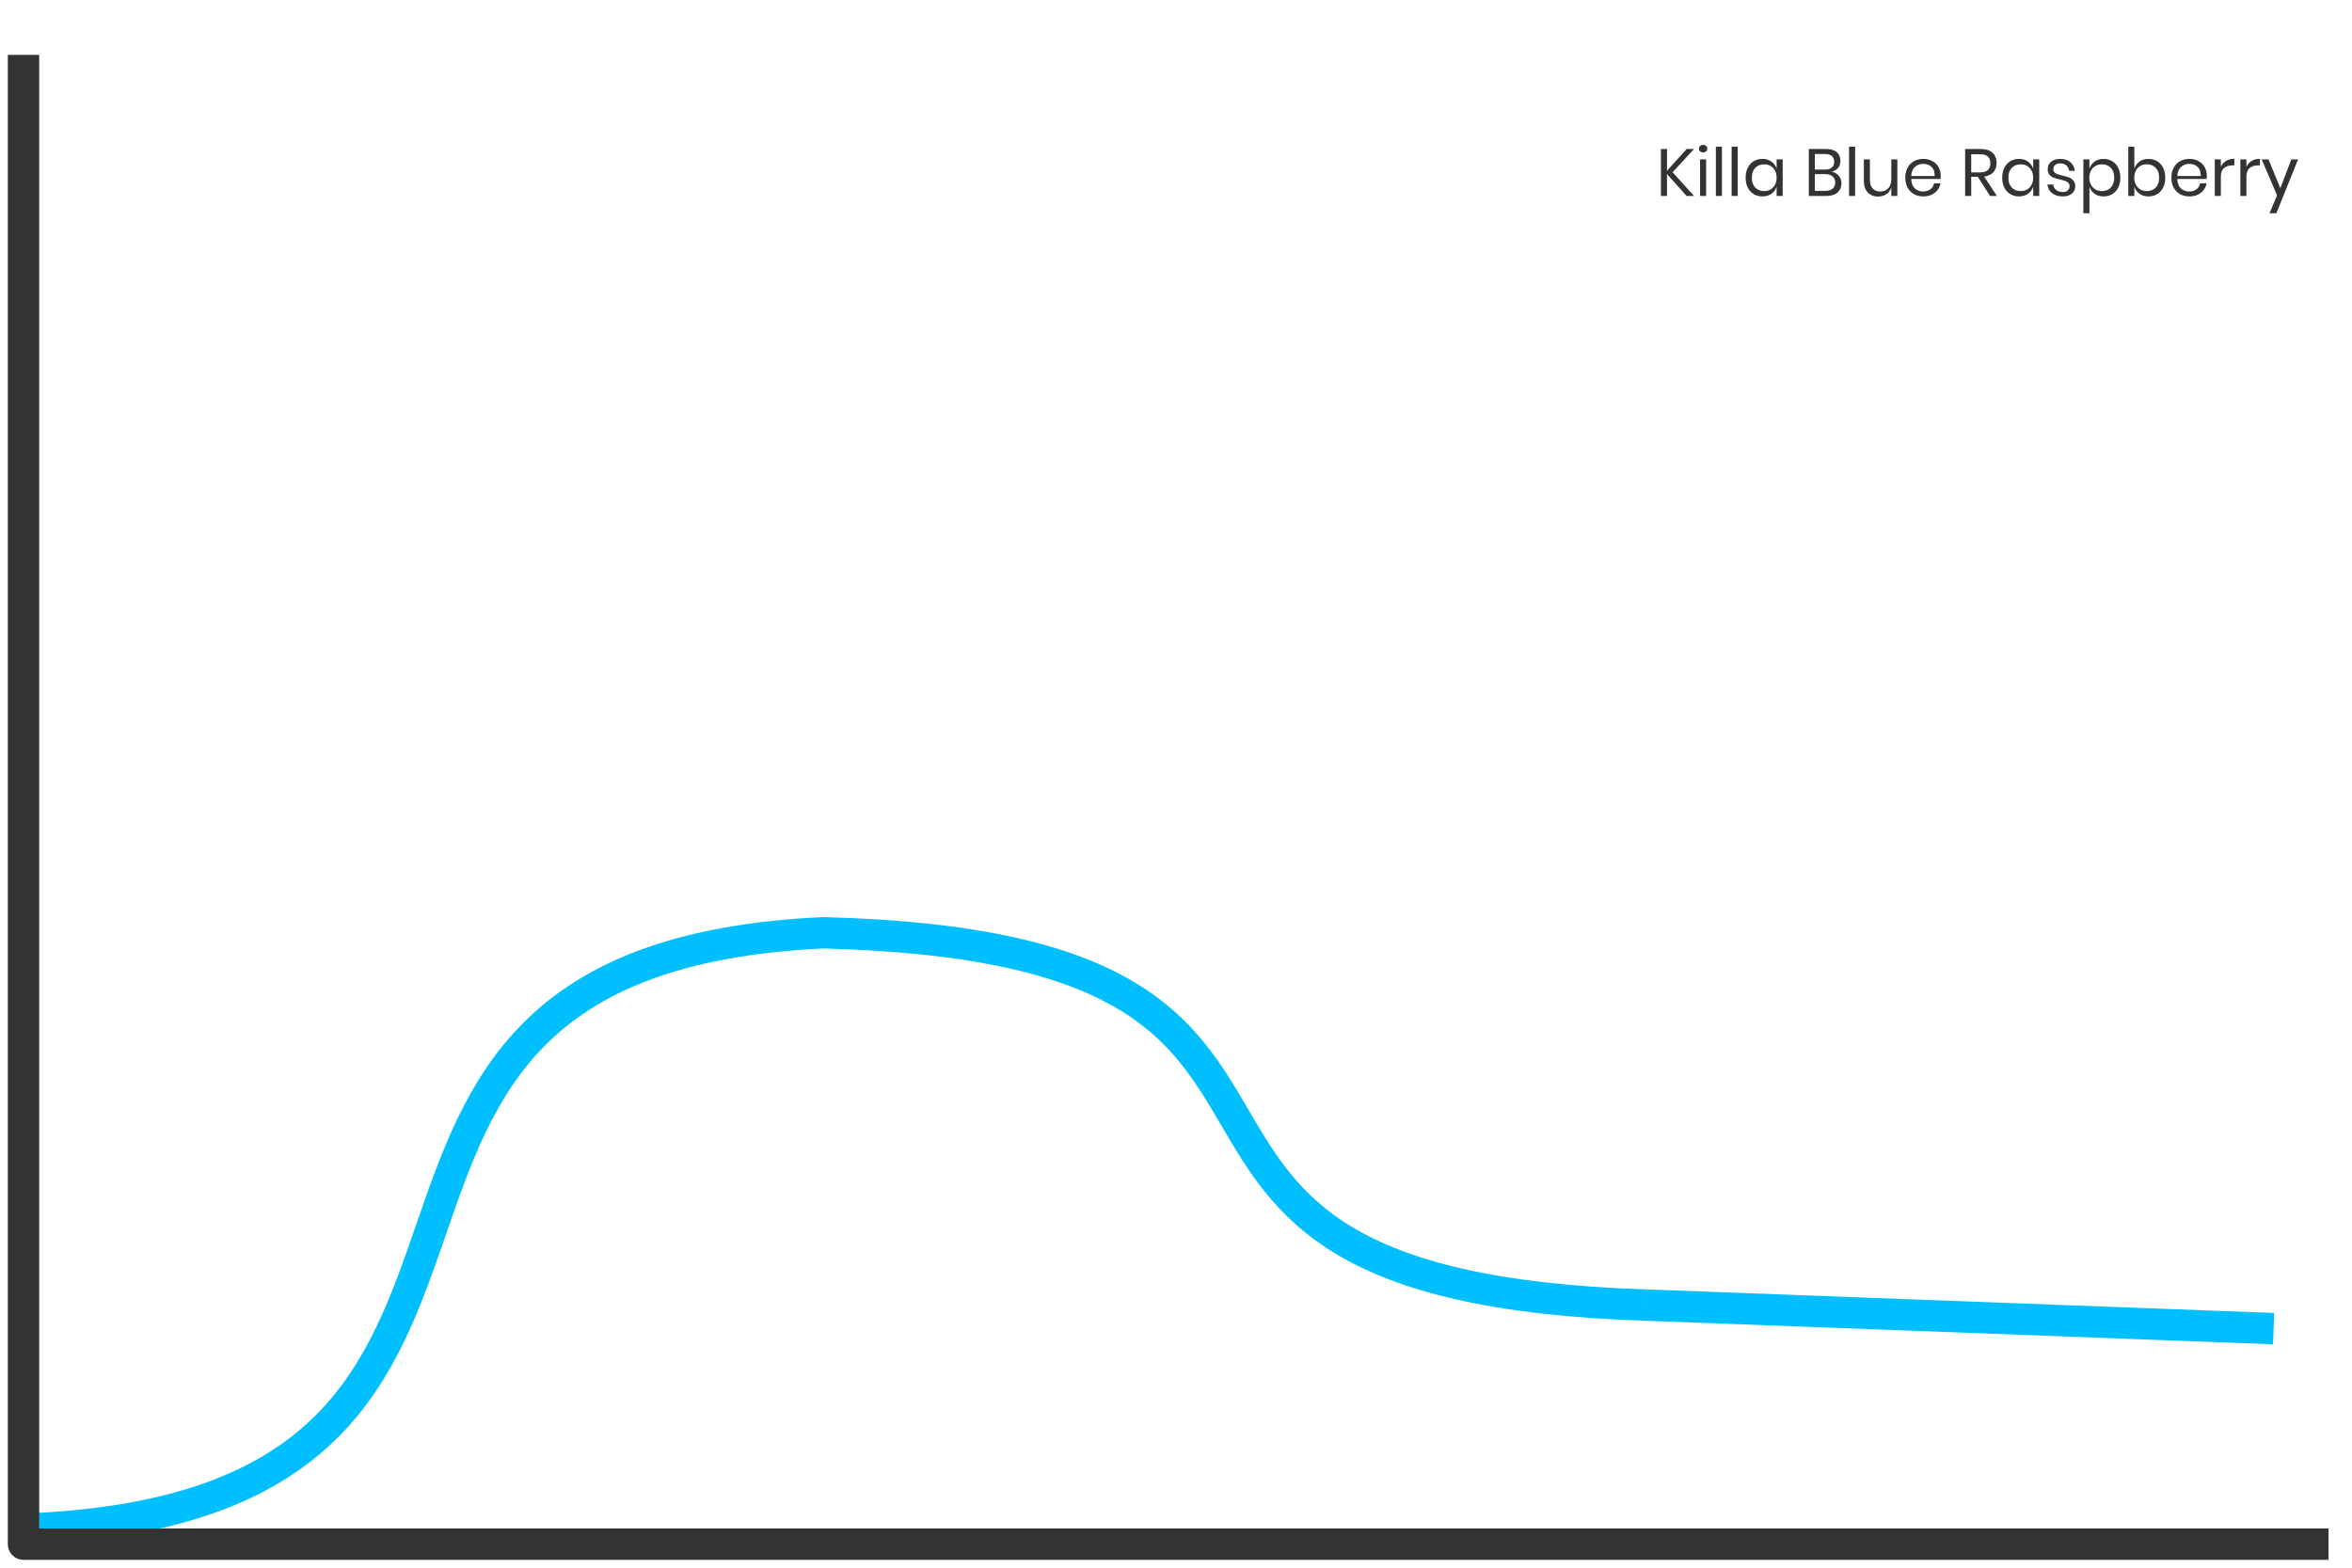
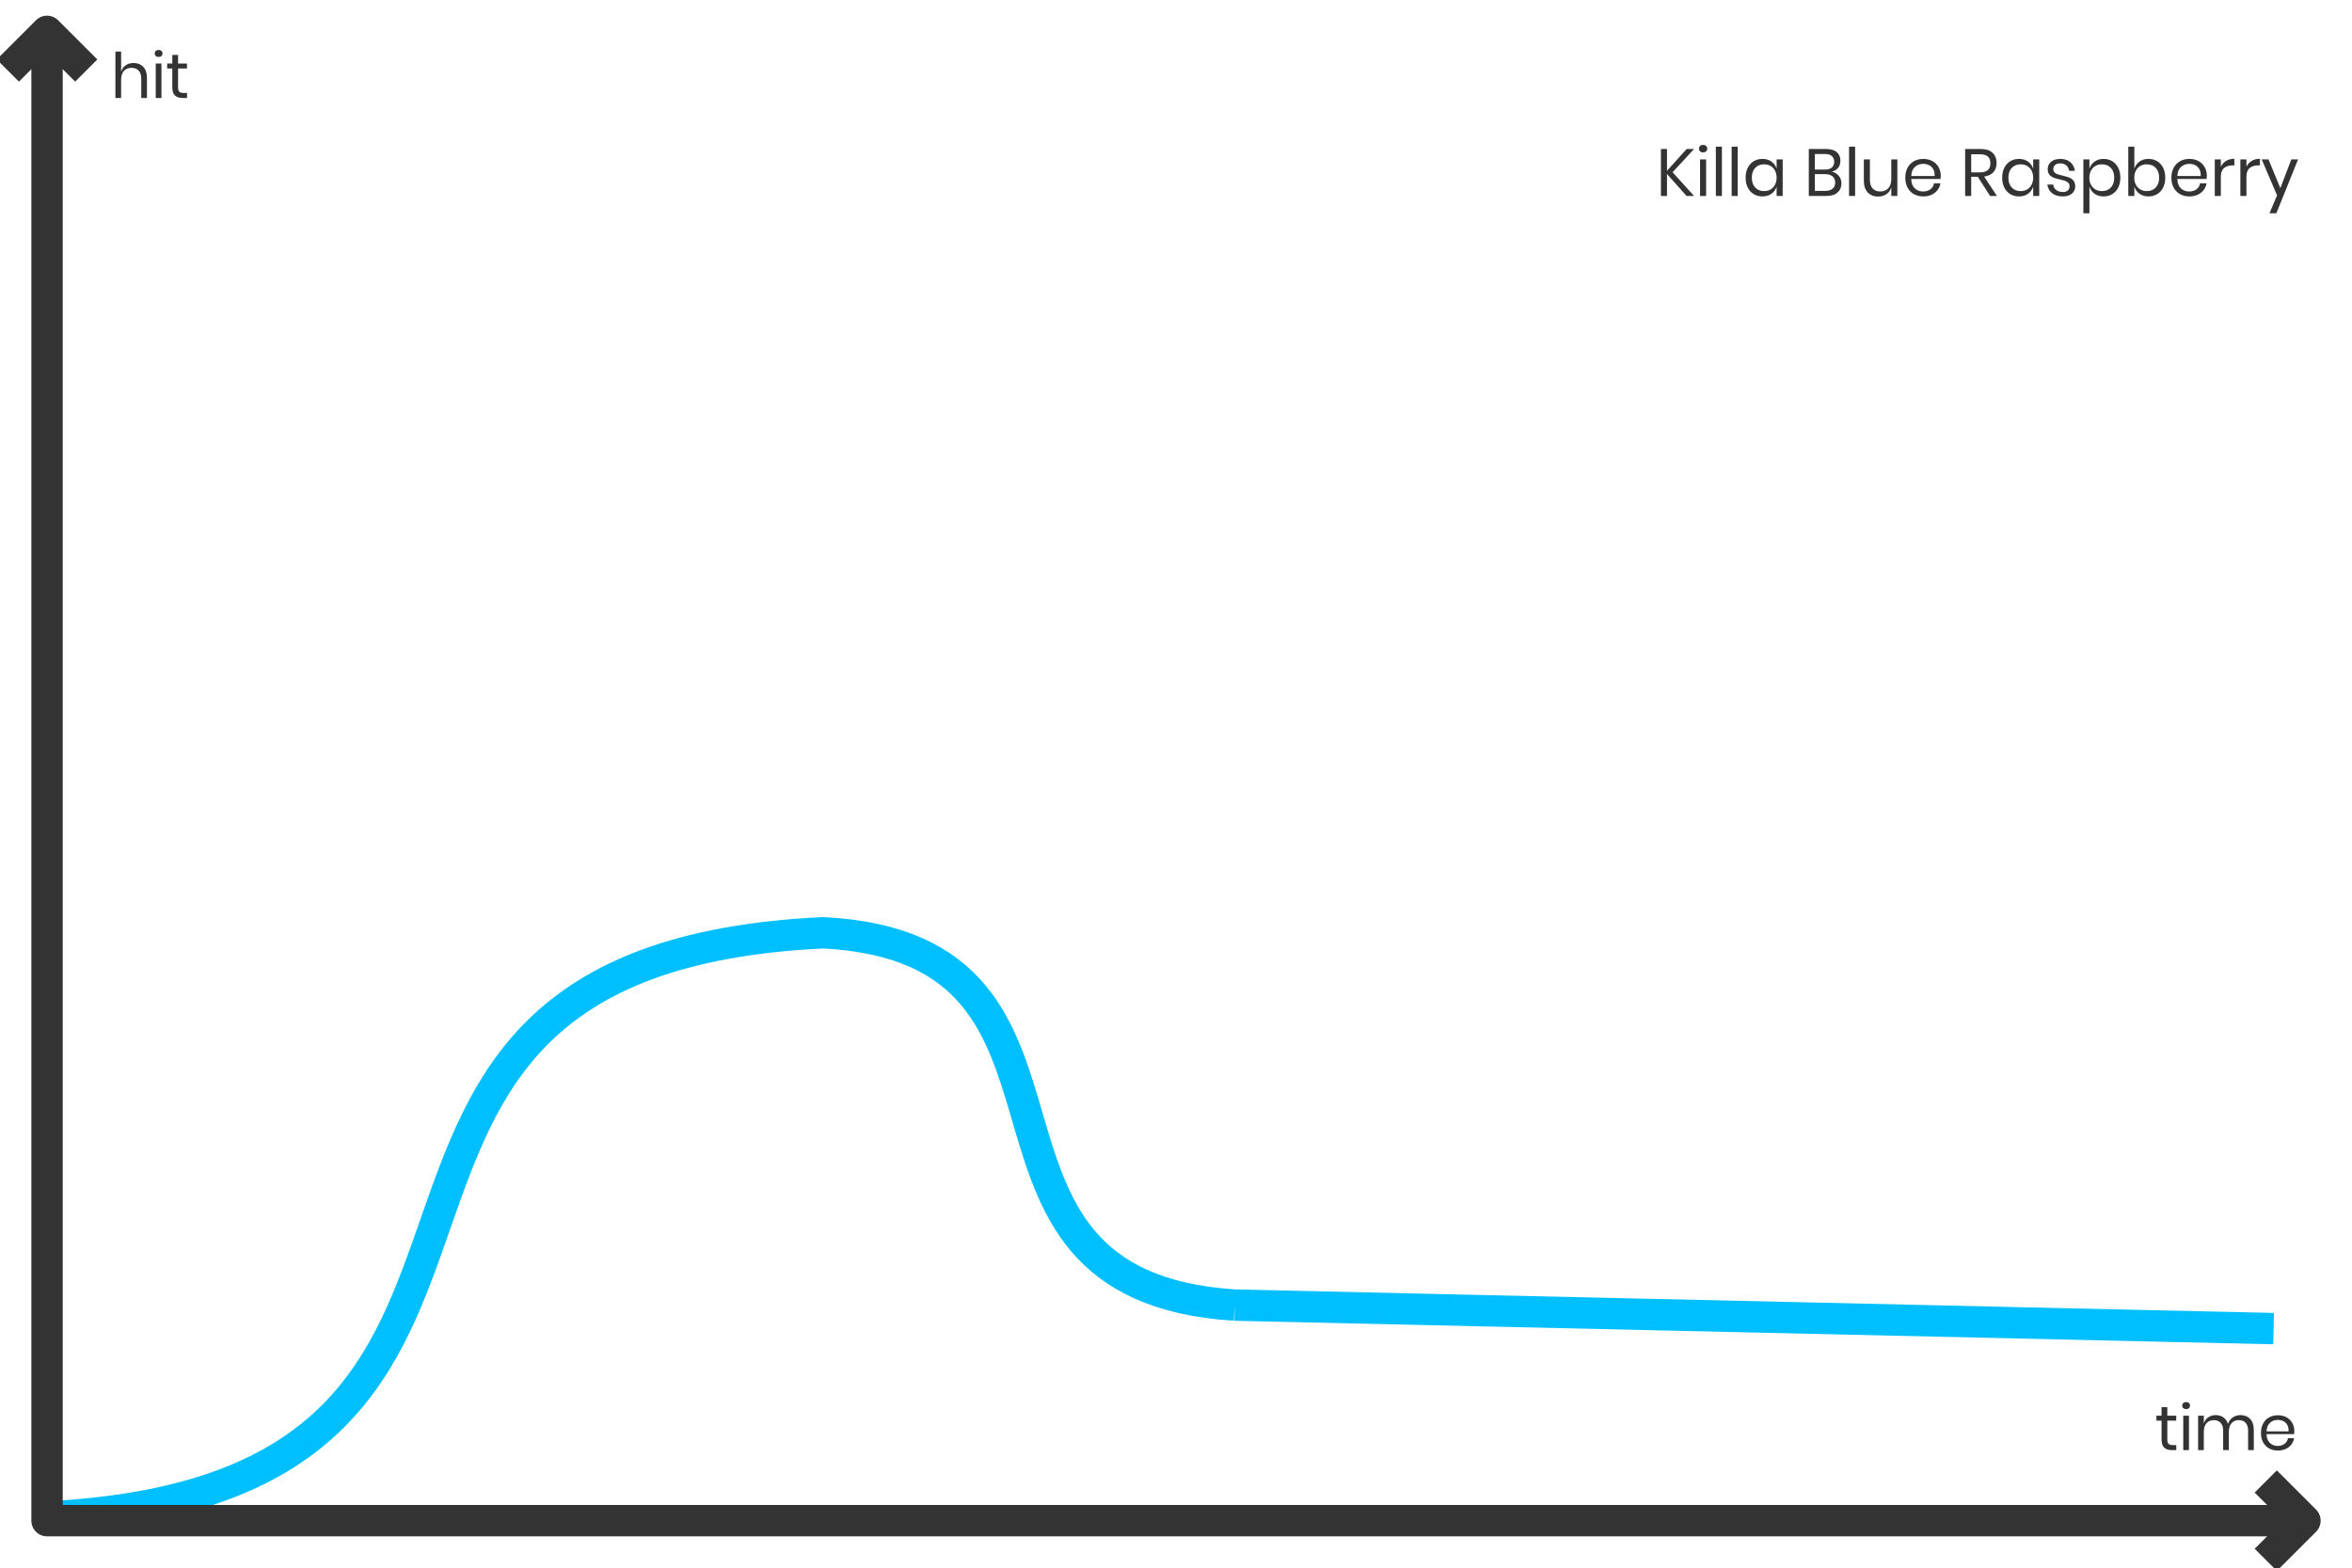
<svg xmlns="http://www.w3.org/2000/svg" xmlns:xlink="http://www.w3.org/1999/xlink" width="600" height="400" viewBox="0 0 600 400">
  <defs>
    <g>
      <g id="glyph-0-0">
        <path d="M 4.215 -6.051 L 9.691 0 L 7.785 0 L 2.789 -5.594 L 2.789 0 L 1.242 0 L 1.242 -11.984 L 2.789 -11.984 L 2.789 -6.426 L 7.805 -11.984 L 9.691 -11.984 Z M 4.215 -6.051 " />
      </g>
      <g id="glyph-0-1">
        <path d="M 0.969 -12.07 C 0.969 -12.352 1.066 -12.582 1.258 -12.758 C 1.449 -12.934 1.707 -13.023 2.023 -13.023 C 2.34 -13.023 2.594 -12.934 2.789 -12.758 C 2.98 -12.582 3.078 -12.352 3.078 -12.07 C 3.078 -11.785 2.98 -11.559 2.789 -11.383 C 2.594 -11.207 2.34 -11.117 2.023 -11.117 C 1.707 -11.117 1.449 -11.207 1.258 -11.383 C 1.066 -11.559 0.969 -11.785 0.969 -12.07 Z M 2.789 -9.332 L 2.789 0 L 1.242 0 L 1.242 -9.332 Z M 2.789 -9.332 " />
      </g>
      <g id="glyph-0-2">
        <path d="M 2.789 -12.578 L 2.789 0 L 1.242 0 L 1.242 -12.578 Z M 2.789 -12.578 " />
      </g>
      <g id="glyph-0-3">
        <path d="M 5.066 -9.453 C 5.973 -9.453 6.742 -9.227 7.371 -8.773 C 8 -8.32 8.438 -7.711 8.688 -6.953 L 8.688 -9.332 L 10.234 -9.332 L 10.234 0 L 8.688 0 L 8.688 -2.379 C 8.438 -1.621 8 -1.016 7.371 -0.562 C 6.742 -0.109 5.973 0.117 5.066 0.117 C 4.238 0.117 3.504 -0.074 2.855 -0.461 C 2.211 -0.844 1.703 -1.398 1.336 -2.117 C 0.965 -2.836 0.781 -3.684 0.781 -4.656 C 0.781 -5.633 0.965 -6.484 1.336 -7.207 C 1.703 -7.934 2.211 -8.488 2.855 -8.875 C 3.5 -9.258 4.238 -9.453 5.066 -9.453 Z M 5.508 -8.074 C 4.555 -8.074 3.793 -7.773 3.223 -7.164 C 2.648 -6.559 2.363 -5.723 2.363 -4.656 C 2.363 -3.594 2.648 -2.758 3.223 -2.152 C 3.793 -1.543 4.555 -1.242 5.508 -1.242 C 6.121 -1.242 6.668 -1.383 7.148 -1.664 C 7.629 -1.949 8.008 -2.348 8.277 -2.863 C 8.551 -3.379 8.688 -3.977 8.688 -4.656 C 8.688 -5.336 8.551 -5.938 8.277 -6.461 C 8.008 -6.98 7.629 -7.379 7.148 -7.66 C 6.668 -7.938 6.121 -8.074 5.508 -8.074 Z M 5.508 -8.074 " />
      </g>
      <g id="glyph-0-4">
        <rect x="0" y="0" width="0" height="0" mask="url(#mask-0)" />
      </g>
      <g id="glyph-0-5">
        <path d="M 7.09 -6.203 C 7.824 -6.047 8.422 -5.695 8.883 -5.152 C 9.34 -4.609 9.57 -3.965 9.57 -3.23 C 9.57 -2.254 9.238 -1.473 8.578 -0.883 C 7.914 -0.293 6.953 0 5.695 0 L 1.242 0 L 1.242 -11.984 L 5.629 -11.984 C 6.828 -11.984 7.742 -11.719 8.363 -11.188 C 8.988 -10.652 9.301 -9.922 9.301 -8.992 C 9.301 -8.223 9.094 -7.598 8.68 -7.121 C 8.266 -6.645 7.734 -6.34 7.09 -6.203 Z M 2.789 -6.73 L 5.371 -6.73 C 6.133 -6.73 6.711 -6.906 7.113 -7.258 C 7.516 -7.609 7.719 -8.102 7.719 -8.738 C 7.719 -9.352 7.52 -9.832 7.121 -10.184 C 6.727 -10.535 6.121 -10.711 5.305 -10.711 L 2.789 -10.711 Z M 5.406 -1.293 C 6.223 -1.293 6.855 -1.48 7.301 -1.852 C 7.75 -2.227 7.973 -2.754 7.973 -3.434 C 7.973 -4.102 7.742 -4.625 7.285 -5.008 C 6.824 -5.387 6.188 -5.574 5.371 -5.574 L 2.789 -5.574 L 2.789 -1.293 Z M 5.406 -1.293 " />
      </g>
      <g id="glyph-0-6">
        <path d="M 9.535 -9.332 L 9.535 0 L 7.988 0 L 7.988 -2.191 C 7.75 -1.434 7.328 -0.852 6.723 -0.449 C 6.117 -0.047 5.41 0.152 4.605 0.152 C 3.531 0.152 2.656 -0.195 1.988 -0.891 C 1.32 -1.59 0.984 -2.59 0.984 -3.895 L 0.984 -9.332 L 2.531 -9.332 L 2.531 -4.047 C 2.531 -3.117 2.77 -2.398 3.246 -1.895 C 3.723 -1.391 4.367 -1.141 5.184 -1.141 C 6.035 -1.141 6.715 -1.414 7.227 -1.965 C 7.734 -2.512 7.988 -3.316 7.988 -4.367 L 7.988 -9.332 Z M 9.535 -9.332 " />
      </g>
      <g id="glyph-0-7">
        <path d="M 9.824 -5.184 C 9.824 -4.855 9.805 -4.574 9.758 -4.336 L 2.297 -4.336 C 2.328 -3.27 2.633 -2.469 3.203 -1.938 C 3.777 -1.406 4.477 -1.141 5.305 -1.141 C 6.051 -1.141 6.68 -1.328 7.184 -1.707 C 7.688 -2.086 7.996 -2.594 8.109 -3.23 L 9.758 -3.23 C 9.645 -2.586 9.391 -2.008 9 -1.496 C 8.609 -0.984 8.102 -0.59 7.48 -0.305 C 6.855 -0.023 6.152 0.117 5.371 0.117 C 4.477 0.117 3.684 -0.074 2.992 -0.461 C 2.301 -0.844 1.758 -1.398 1.367 -2.117 C 0.977 -2.836 0.781 -3.684 0.781 -4.656 C 0.781 -5.633 0.977 -6.484 1.367 -7.207 C 1.758 -7.934 2.301 -8.488 2.992 -8.875 C 3.684 -9.258 4.477 -9.453 5.371 -9.453 C 6.277 -9.453 7.07 -9.258 7.742 -8.875 C 8.418 -8.488 8.934 -7.973 9.289 -7.328 C 9.648 -6.68 9.824 -5.969 9.824 -5.184 Z M 8.262 -5.082 C 8.297 -5.773 8.184 -6.352 7.922 -6.816 C 7.66 -7.281 7.305 -7.629 6.852 -7.855 C 6.398 -8.082 5.906 -8.195 5.371 -8.195 C 4.523 -8.195 3.809 -7.93 3.23 -7.402 C 2.652 -6.875 2.34 -6.102 2.297 -5.082 Z M 8.262 -5.082 " />
      </g>
      <g id="glyph-0-8">
        <path d="M 7.598 0 L 4.473 -4.895 L 2.789 -4.895 L 2.789 0 L 1.242 0 L 1.242 -11.984 L 5.184 -11.984 C 6.543 -11.984 7.566 -11.66 8.246 -11.008 C 8.926 -10.355 9.266 -9.492 9.266 -8.414 C 9.266 -7.441 8.992 -6.656 8.449 -6.059 C 7.906 -5.465 7.117 -5.094 6.086 -4.945 L 9.352 0 Z M 2.789 -6.02 L 5.051 -6.02 C 6.805 -6.02 7.684 -6.789 7.684 -8.328 C 7.684 -9.871 6.805 -10.641 5.051 -10.641 L 2.789 -10.641 Z M 2.789 -6.02 " />
      </g>
      <g id="glyph-0-9">
        <path d="M 4.164 -9.453 C 5.219 -9.453 6.066 -9.176 6.707 -8.629 C 7.348 -8.078 7.734 -7.34 7.871 -6.41 L 6.391 -6.41 C 6.324 -6.965 6.094 -7.422 5.703 -7.777 C 5.312 -8.133 4.789 -8.312 4.133 -8.312 C 3.578 -8.312 3.141 -8.18 2.832 -7.914 C 2.52 -7.648 2.363 -7.289 2.363 -6.836 C 2.363 -6.496 2.469 -6.219 2.676 -6.008 C 2.887 -5.801 3.148 -5.641 3.461 -5.535 C 3.773 -5.426 4.199 -5.309 4.742 -5.184 C 5.434 -5.027 5.992 -4.863 6.418 -4.699 C 6.844 -4.535 7.207 -4.273 7.504 -3.91 C 7.805 -3.547 7.957 -3.059 7.957 -2.449 C 7.957 -1.688 7.668 -1.07 7.098 -0.594 C 6.523 -0.117 5.762 0.117 4.812 0.117 C 3.699 0.117 2.793 -0.148 2.09 -0.68 C 1.387 -1.211 0.977 -1.953 0.852 -2.906 L 2.348 -2.906 C 2.402 -2.34 2.648 -1.883 3.086 -1.531 C 3.523 -1.18 4.098 -1.004 4.812 -1.004 C 5.344 -1.004 5.762 -1.141 6.059 -1.41 C 6.359 -1.684 6.512 -2.039 6.512 -2.48 C 6.512 -2.844 6.402 -3.133 6.188 -3.348 C 5.973 -3.562 5.707 -3.73 5.391 -3.844 C 5.07 -3.957 4.637 -4.074 4.078 -4.199 C 3.387 -4.359 2.836 -4.516 2.422 -4.676 C 2.008 -4.832 1.656 -5.086 1.367 -5.43 C 1.078 -5.777 0.934 -6.246 0.934 -6.836 C 0.934 -7.617 1.223 -8.246 1.801 -8.73 C 2.379 -9.211 3.168 -9.453 4.164 -9.453 Z M 4.164 -9.453 " />
      </g>
      <g id="glyph-0-10">
        <path d="M 6.391 -9.453 C 7.219 -9.453 7.957 -9.258 8.602 -8.875 C 9.246 -8.488 9.754 -7.934 10.125 -7.207 C 10.492 -6.48 10.676 -5.633 10.676 -4.656 C 10.676 -3.684 10.492 -2.836 10.125 -2.117 C 9.754 -1.398 9.246 -0.844 8.602 -0.461 C 7.957 -0.074 7.219 0.117 6.391 0.117 C 5.484 0.117 4.719 -0.109 4.09 -0.57 C 3.461 -1.027 3.027 -1.633 2.789 -2.379 L 2.789 4.422 L 1.242 4.422 L 1.242 -9.332 L 2.789 -9.332 L 2.789 -6.953 C 3.027 -7.699 3.461 -8.305 4.09 -8.762 C 4.719 -9.223 5.484 -9.453 6.391 -9.453 Z M 5.949 -8.074 C 5.348 -8.074 4.805 -7.938 4.316 -7.66 C 3.832 -7.383 3.449 -6.98 3.18 -6.461 C 2.906 -5.938 2.77 -5.34 2.77 -4.656 C 2.77 -3.977 2.906 -3.379 3.18 -2.863 C 3.453 -2.348 3.832 -1.949 4.316 -1.664 C 4.805 -1.383 5.348 -1.242 5.949 -1.242 C 6.914 -1.242 7.68 -1.543 8.254 -2.152 C 8.824 -2.758 9.113 -3.594 9.113 -4.656 C 9.113 -5.723 8.824 -6.559 8.254 -7.164 C 7.68 -7.77 6.914 -8.074 5.949 -8.074 Z M 5.949 -8.074 " />
      </g>
      <g id="glyph-0-11">
        <path d="M 6.391 -9.453 C 7.219 -9.453 7.957 -9.258 8.602 -8.875 C 9.246 -8.488 9.754 -7.934 10.125 -7.207 C 10.492 -6.48 10.676 -5.633 10.676 -4.656 C 10.676 -3.684 10.492 -2.836 10.125 -2.117 C 9.754 -1.398 9.246 -0.844 8.602 -0.461 C 7.957 -0.074 7.219 0.117 6.391 0.117 C 5.484 0.117 4.719 -0.109 4.09 -0.57 C 3.461 -1.027 3.027 -1.633 2.789 -2.379 L 2.789 0 L 1.242 0 L 1.242 -12.578 L 2.789 -12.578 L 2.789 -6.953 C 3.027 -7.699 3.461 -8.305 4.09 -8.762 C 4.719 -9.223 5.484 -9.453 6.391 -9.453 Z M 5.949 -8.074 C 5.348 -8.074 4.805 -7.938 4.316 -7.66 C 3.832 -7.383 3.449 -6.98 3.18 -6.461 C 2.906 -5.938 2.77 -5.34 2.77 -4.656 C 2.77 -3.977 2.906 -3.379 3.18 -2.863 C 3.453 -2.348 3.832 -1.949 4.316 -1.664 C 4.805 -1.383 5.348 -1.242 5.949 -1.242 C 6.914 -1.242 7.68 -1.543 8.254 -2.152 C 8.824 -2.758 9.113 -3.594 9.113 -4.656 C 9.113 -5.723 8.824 -6.559 8.254 -7.164 C 7.68 -7.77 6.914 -8.074 5.949 -8.074 Z M 5.949 -8.074 " />
      </g>
      <g id="glyph-0-12">
        <path d="M 2.789 -7.445 C 3.094 -8.09 3.543 -8.594 4.133 -8.949 C 4.723 -9.309 5.422 -9.484 6.238 -9.484 L 6.238 -7.805 L 5.762 -7.805 C 4.891 -7.805 4.176 -7.578 3.621 -7.133 C 3.066 -6.684 2.789 -5.945 2.789 -4.914 L 2.789 0 L 1.242 0 L 1.242 -9.332 L 2.789 -9.332 Z M 2.789 -7.445 " />
      </g>
      <g id="glyph-0-13">
        <path d="M 1.887 -9.332 L 4.914 -1.988 L 7.719 -9.332 L 9.434 -9.332 L 3.895 4.422 L 2.141 4.422 L 4.078 -0.152 L 0.152 -9.332 Z M 1.887 -9.332 " />
      </g>
+       <g id="glyph-1-0">
+         <path d="M 5.793 -8.93 C 6.816 -8.93 7.645 -8.602 8.273 -7.945 C 8.902 -7.289 9.215 -6.34 9.215 -5.105 L 9.215 0 L 7.762 0 L 7.762 -4.977 C 7.762 -5.852 7.535 -6.523 7.09 -6.992 C 6.641 -7.461 6.031 -7.695 5.266 -7.695 C 4.465 -7.695 3.824 -7.438 3.344 -6.922 C 2.863 -6.402 2.625 -5.648 2.625 -4.656 L 2.625 0 L 1.168 0 L 1.168 -11.84 L 2.625 -11.84 L 2.625 -6.703 C 2.848 -7.418 3.246 -7.969 3.816 -8.352 C 4.387 -8.734 5.047 -8.93 5.793 -8.93 Z M 5.793 -8.93 " />
+       </g>
+       <g id="glyph-1-1">
+         <path d="M 0.91 -11.359 C 0.91 -11.625 1.004 -11.844 1.184 -12.008 C 1.363 -12.172 1.605 -12.258 1.902 -12.258 C 2.203 -12.258 2.441 -12.172 2.625 -12.008 C 2.805 -11.844 2.895 -11.625 2.895 -11.359 C 2.895 -11.094 2.805 -10.879 2.625 -10.711 C 2.441 -10.547 2.203 -10.465 1.902 -10.465 C 1.605 -10.465 1.367 -10.547 1.184 -10.711 C 1.004 -10.879 0.91 -11.094 0.91 -11.359 Z M 2.625 -8.785 L 2.625 0 L 1.168 0 L 1.168 -8.785 Z M 2.625 -8.785 " />
+       </g>
+       <g id="glyph-1-2">
+         <path d="M 5.359 -1.281 L 5.359 0 L 4.273 0 C 3.375 0 2.707 -0.215 2.266 -0.641 C 1.82 -1.066 1.602 -1.781 1.602 -2.785 L 1.602 -7.52 L 0.289 -7.52 L 0.289 -8.785 L 1.602 -8.785 L 1.602 -10.977 L 3.07 -10.977 L 3.07 -8.785 L 5.344 -8.785 L 5.344 -7.52 L 3.07 -7.52 L 3.07 -2.754 C 3.07 -2.188 3.176 -1.801 3.383 -1.594 C 3.59 -1.383 3.953 -1.281 4.465 -1.281 Z M 5.359 -1.281 " />
+       </g>
+       <g id="glyph-1-3">
+         <path d="M 11.969 -8.93 C 12.992 -8.93 13.816 -8.602 14.441 -7.945 C 15.066 -7.289 15.375 -6.34 15.375 -5.105 L 15.375 0 L 13.922 0 L 13.922 -4.977 C 13.922 -5.84 13.711 -6.5 13.289 -6.961 C 12.867 -7.418 12.289 -7.648 11.551 -7.648 C 10.785 -7.648 10.168 -7.395 9.703 -6.887 C 9.238 -6.383 9.008 -5.637 9.008 -4.656 L 9.008 0 L 7.551 0 L 7.551 -4.977 C 7.551 -5.84 7.34 -6.5 6.91 -6.961 C 6.484 -7.418 5.91 -7.648 5.184 -7.648 C 4.406 -7.648 3.785 -7.395 3.32 -6.887 C 2.855 -6.383 2.625 -5.637 2.625 -4.656 L 2.625 0 L 1.168 0 L 1.168 -8.785 L 2.625 -8.785 L 2.625 -6.785 C 2.836 -7.477 3.219 -8.008 3.77 -8.375 C 4.316 -8.742 4.949 -8.93 5.664 -8.93 C 6.41 -8.93 7.059 -8.738 7.609 -8.359 C 8.156 -7.98 8.551 -7.426 8.785 -6.688 C 9.031 -7.402 9.441 -7.953 10.016 -8.344 C 10.594 -8.734 11.242 -8.93 11.969 -8.93 Z M 11.969 -8.93 " />
+       </g>
+       <g id="glyph-1-4">
+         <path d="M 9.246 -4.879 C 9.246 -4.57 9.227 -4.305 9.184 -4.078 L 2.16 -4.078 C 2.191 -3.078 2.477 -2.324 3.016 -1.824 C 3.555 -1.324 4.215 -1.07 4.992 -1.07 C 5.695 -1.07 6.285 -1.25 6.762 -1.609 C 7.234 -1.965 7.523 -2.441 7.633 -3.039 L 9.184 -3.039 C 9.078 -2.434 8.84 -1.887 8.473 -1.406 C 8.105 -0.926 7.625 -0.555 7.039 -0.289 C 6.453 -0.023 5.793 0.113 5.055 0.113 C 4.215 0.113 3.465 -0.07 2.816 -0.434 C 2.164 -0.797 1.656 -1.316 1.289 -1.992 C 0.922 -2.668 0.734 -3.465 0.734 -4.383 C 0.734 -5.301 0.922 -6.102 1.289 -6.785 C 1.656 -7.469 2.164 -7.988 2.816 -8.352 C 3.469 -8.715 4.215 -8.895 5.055 -8.895 C 5.91 -8.895 6.652 -8.715 7.289 -8.352 C 7.922 -7.988 8.406 -7.504 8.742 -6.895 C 9.078 -6.289 9.246 -5.617 9.246 -4.879 Z M 7.777 -4.785 C 7.809 -5.434 7.703 -5.98 7.457 -6.414 C 7.211 -6.852 6.875 -7.18 6.449 -7.391 C 6.023 -7.605 5.559 -7.711 5.055 -7.711 C 4.254 -7.711 3.586 -7.465 3.039 -6.969 C 2.496 -6.473 2.203 -5.742 2.16 -4.785 Z M 7.777 -4.785 " />
+       </g>
    </g>
    <image id="source-9" x="0" y="0" width="0" height="0" />
    <mask id="mask-0">
      <use xlink:href="#source-9" />
    </mask>
  </defs>
  <rect x="-60" y="-40" width="720" height="480" fill="rgb(100%, 100%, 100%)" fill-opacity="1" />
  <g fill="rgb(20%, 20%, 20%)" fill-opacity="1">
    <use xlink:href="#glyph-0-0" x="422.465" y="50" />
    <use xlink:href="#glyph-0-1" x="432.444" y="50" />
    <use xlink:href="#glyph-0-2" x="436.473" y="50" />
    <use xlink:href="#glyph-0-2" x="440.502" y="50" />
    <use xlink:href="#glyph-0-3" x="444.531" y="50" />
    <use xlink:href="#glyph-0-4" x="455.989" y="50" />
    <use xlink:href="#glyph-0-5" x="460.188" y="50" />
    <use xlink:href="#glyph-0-2" x="470.456" y="50" />
    <use xlink:href="#glyph-0-6" x="474.485" y="50" />
    <use xlink:href="#glyph-0-7" x="485.263" y="50" />
    <use xlink:href="#glyph-0-4" x="495.871" y="50" />
    <use xlink:href="#glyph-0-8" x="500.07" y="50" />
    <use xlink:href="#glyph-0-3" x="509.981" y="50" />
    <use xlink:href="#glyph-0-9" x="521.439" y="50" />
    <use xlink:href="#glyph-0-10" x="530.228" y="50" />
    <use xlink:href="#glyph-0-11" x="541.686" y="50" />
    <use xlink:href="#glyph-0-7" x="553.144" y="50" />
    <use xlink:href="#glyph-0-12" x="563.752" y="50" />
    <use xlink:href="#glyph-0-12" x="570.28" y="50" />
    <use xlink:href="#glyph-0-13" x="576.808" y="50" />
  </g>
-   <path fill="none" stroke-width="8" stroke-linecap="butt" stroke-linejoin="round" stroke="rgb(0%, 74.902%, 100%)" stroke-opacity="1" stroke-miterlimit="10" d="M 10 390 C 160 382 60 245 210 238 C 367 242 263 328 420 333 M 420 333 L 580 339 " />
-   <path fill="none" stroke-width="8" stroke-linecap="butt" stroke-linejoin="round" stroke="rgb(20%, 20%, 20%)" stroke-opacity="1" stroke-miterlimit="10" d="M 6 14 L 6 394 L 594 394 " />
+   <path fill="none" stroke-width="8" stroke-linecap="butt" stroke-linejoin="round" stroke="rgb(0%, 74.902%, 100%)" stroke-opacity="1" stroke-miterlimit="10" d="M 13 387 C 160 379 62 245 210 238 C 288 242 236 328 315 333 M 315 333 L 580 339 " />
+   <path fill="none" stroke-width="8" stroke-linecap="butt" stroke-linejoin="round" stroke="rgb(20%, 20%, 20%)" stroke-opacity="1" stroke-miterlimit="10" d="M 12 8 L 12 388 L 588 388 " />
+   <path fill="none" stroke-width="8" stroke-linecap="butt" stroke-linejoin="round" stroke="rgb(20%, 20%, 20%)" stroke-opacity="1" stroke-miterlimit="10" d="M 2 18 L 12 8 L 22 18 " />
+   <path fill="none" stroke-width="8" stroke-linecap="butt" stroke-linejoin="round" stroke="rgb(20%, 20%, 20%)" stroke-opacity="1" stroke-miterlimit="10" d="M 578 378 L 588 388 L 578 398 " />
+   <g fill="rgb(20%, 20%, 20%)" fill-opacity="1">
+     <use xlink:href="#glyph-1-0" x="28.273" y="25" />
+     <use xlink:href="#glyph-1-1" x="38.561" y="25" />
+     <use xlink:href="#glyph-1-2" x="42.353" y="25" />
+   </g>
+   <g fill="rgb(20%, 20%, 20%)" fill-opacity="1">
+     <use xlink:href="#glyph-1-2" x="549.816" y="370" />
+     <use xlink:href="#glyph-1-1" x="555.784" y="370" />
+     <use xlink:href="#glyph-1-3" x="559.576" y="370" />
+     <use xlink:href="#glyph-1-4" x="576.04" y="370" />
+   </g>
</svg>
